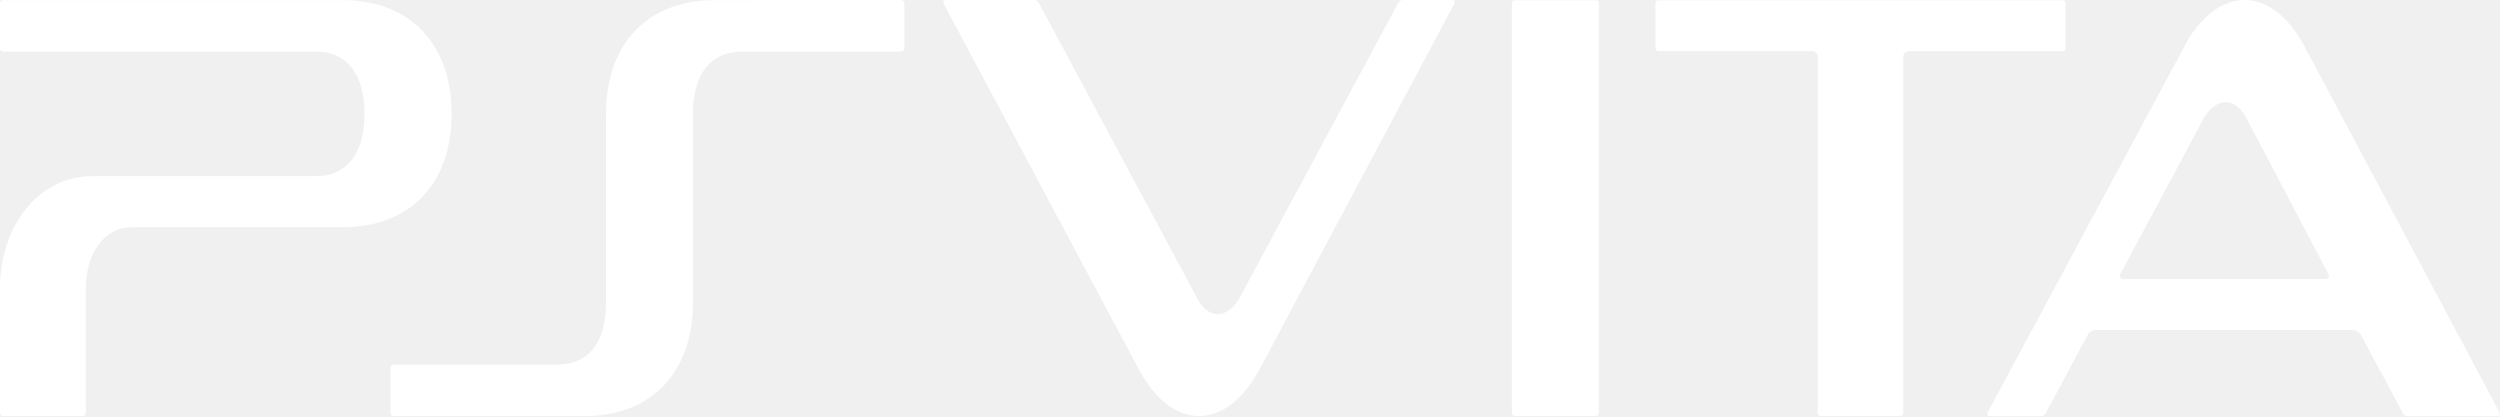
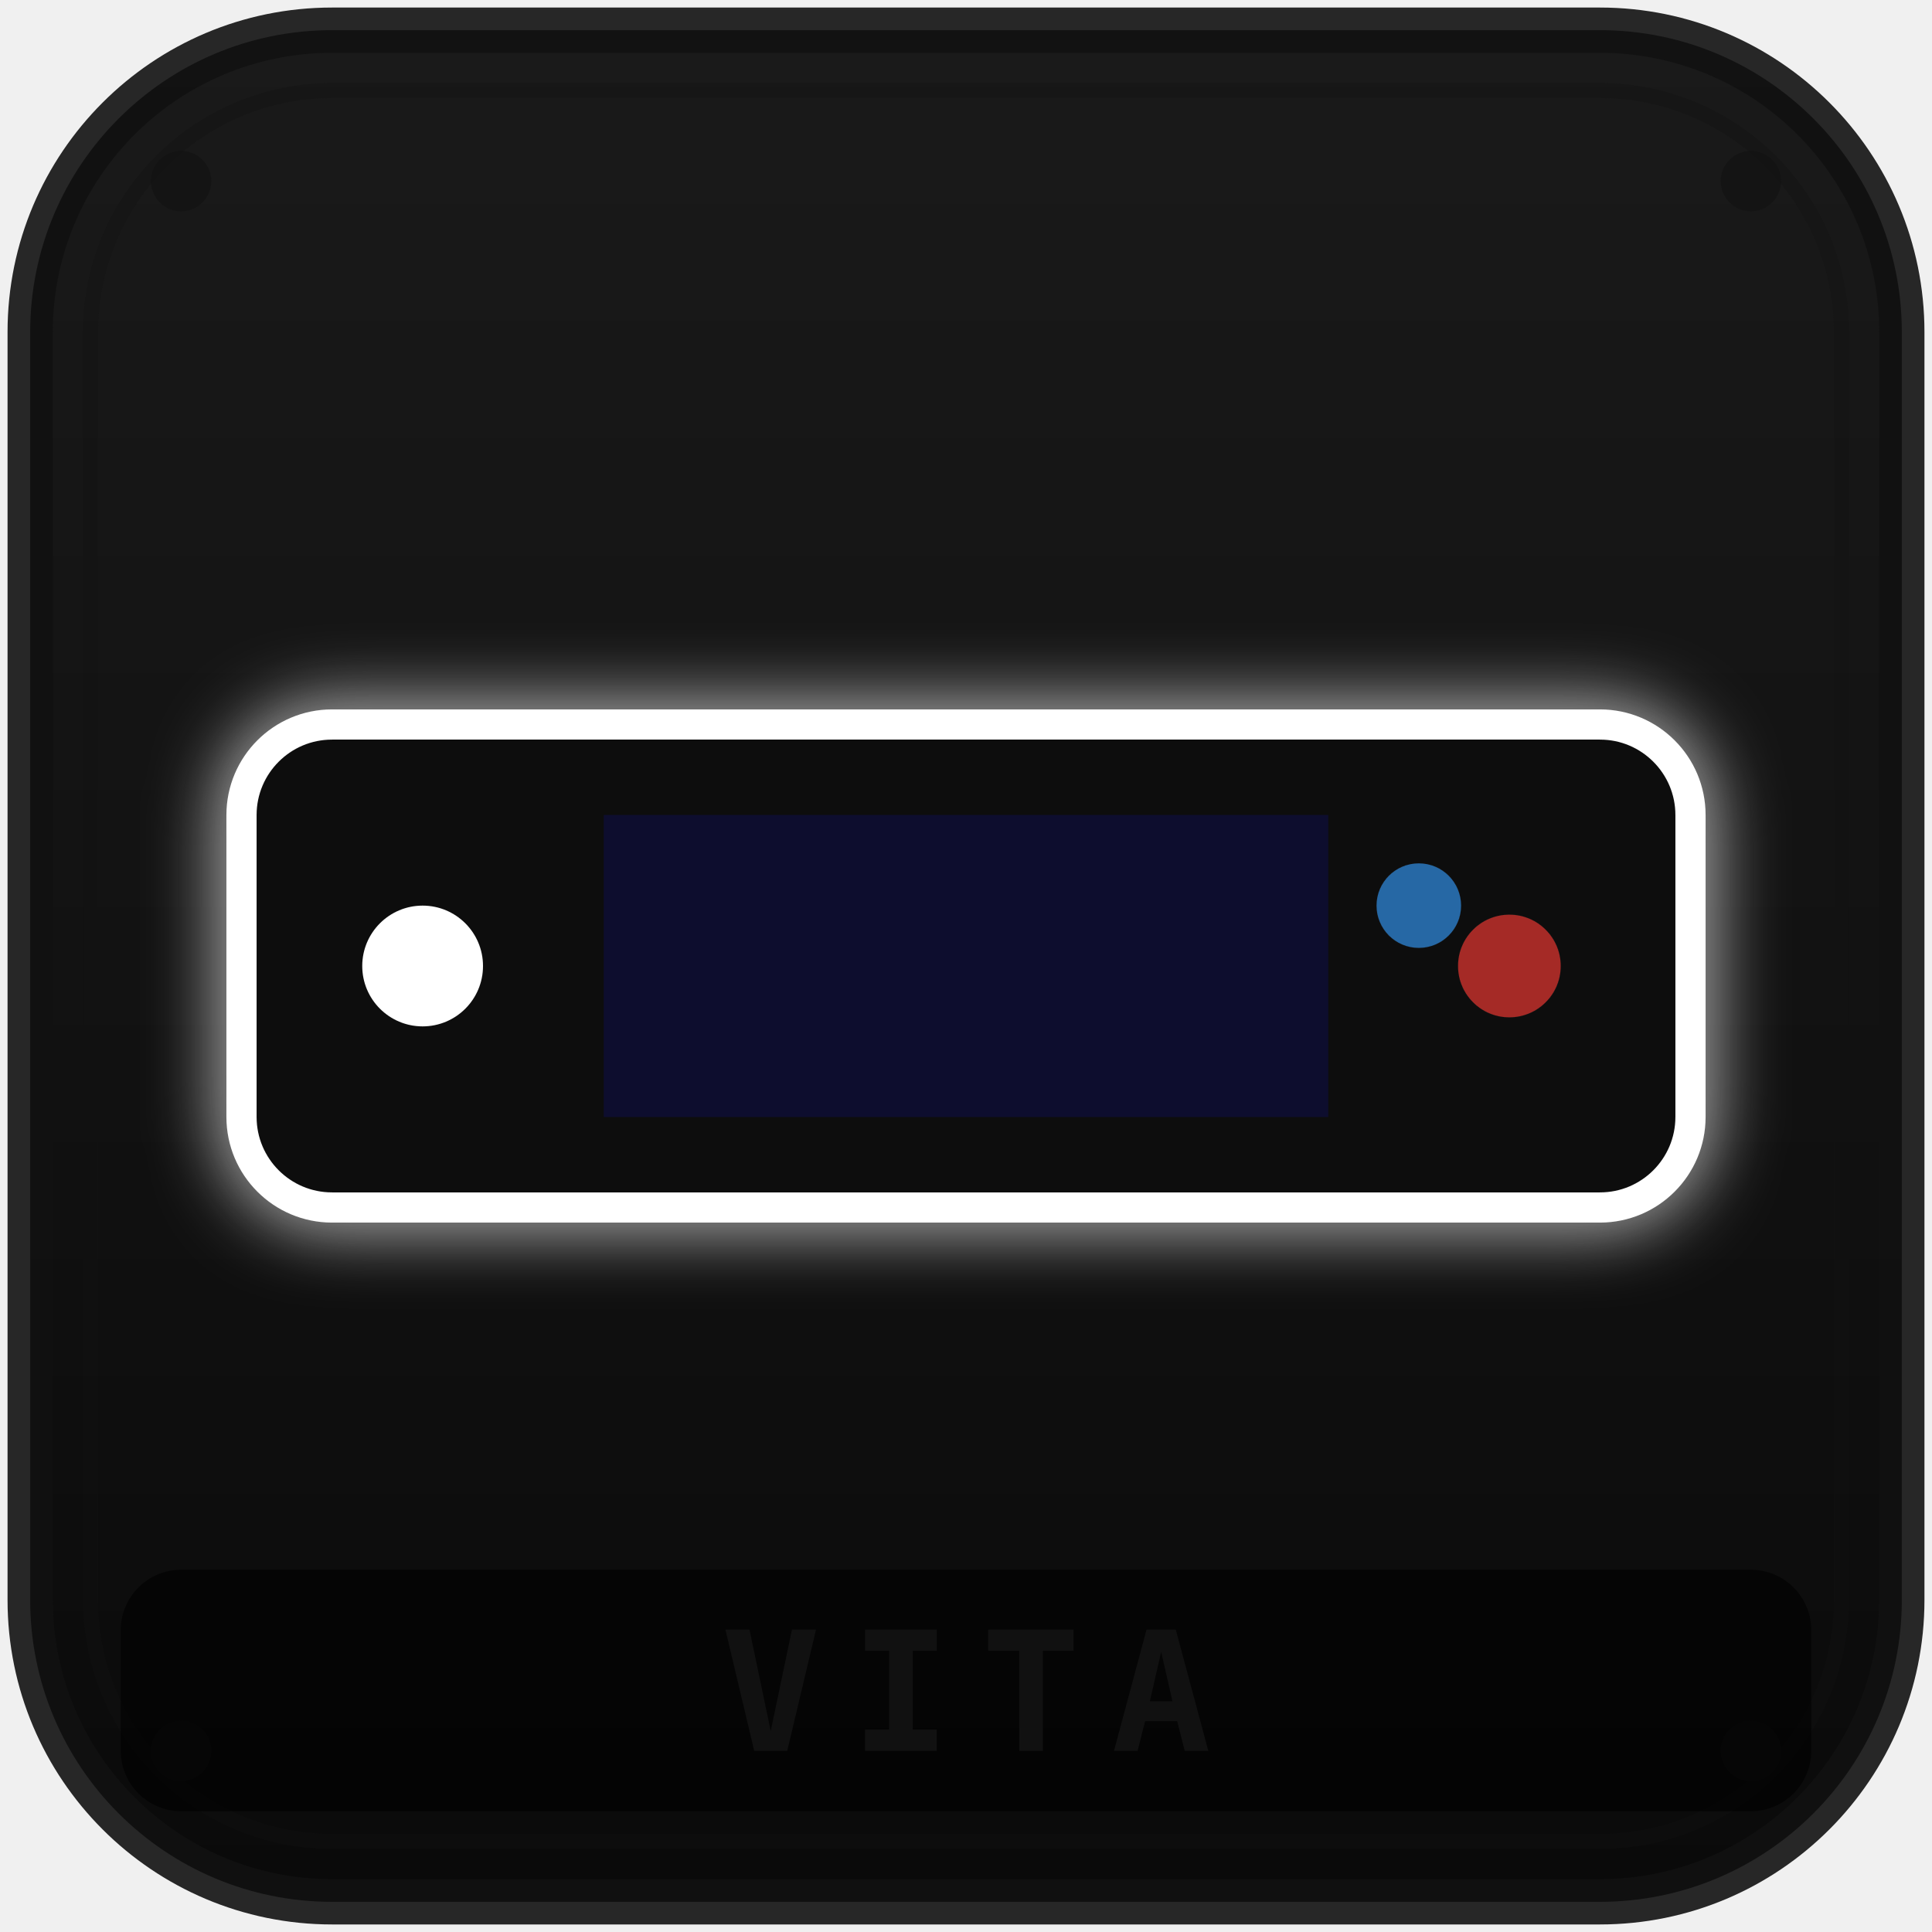
- <svg xmlns="http://www.w3.org/2000/svg" version="1.1" viewBox="0 0 3839 639.2">
-   <g>
-     <path class="st0" d="M0,443.2v191c0,2.6,2.2,4.7,4.5,4.7h122.8c2.4,0,4.5-2.1,4.5-4.7v-191c0-55.6,29.3-94.3,70.4-94.3h324 c103.3,0,167.3-66.3,167.3-174c0-107.5-64-174.7-167.3-174.7H4.7C2.2,0.2,0,2.2,0,4.9v69.6c0,2.6,2.2,4.8,4.7,4.8h480.8 c47.1,0,74.3,34.6,74.3,95.4c0,60.7-27.3,95.8-74.3,95.8H140.9C61.3,270.5,0,344.5,0,443.2" style="fill: rgb(255, 255, 255);" />
-     <path class="st0" d="M1138.3,79.3h245.5c2.7,0,5-2.2,5-4.8V4.9c0-2.8-2.4-4.9-5-4.9l-285.9,0.2C994.5,0.2,930.6,67,930.6,174.7 v289.6c0,60.8-26.4,95.5-74.1,95.5h-252c-2.6,0-4.7,2.4-4.7,5v69.4c0,2.6,2.1,4.7,4.7,4.7h293.2c102.5,0,166.4-66.9,166.4-174.3 V174.7C1064.2,113.8,1091.5,79.3,1138.3,79.3" style="fill: rgb(255, 255, 255);" />
-     <path class="st0" d="M2321.6,634.2c0,2.6,2.2,4.7,4.7,4.7h124.3c2.5,0,4.5-2.1,4.5-4.7V5.2c0-3-2-4.8-4.5-4.8h-124.3 c-2.5,0-4.7,1.9-4.7,4.8V634.2z" style="fill: rgb(255, 255, 255);" />
-     <path class="st0" d="M1933.4,568.6l299.9-563c1.5-2.8,0-5.6-2.6-5.6H2154c-2.6,0-5.5,2-6.8,4.3l-242.5,450.9 c-17.5,33.5-47.5,37.4-65.7,4l-243.9-455c-1-2.4-4.4-4.3-7-4.3h-136c-3.3,0-4.4,3-2.8,6l300.2,562.6c17.5,32.3,38.3,53.4,60.6,63.2 c35.5,16.6,74.3,4.4,105.3-35.7C1921.8,587.9,1927.7,578.9,1933.4,568.6" style="fill: rgb(255, 255, 255);" />
-     <path class="st0" d="M3167,0.4h-620.2c-2.9,0-4.7,1.9-4.7,4.8v68.7c0,2.4,1.9,4.6,4.7,4.6h236c4.5,0,8.5,3.7,8.5,8.5v547.1 c0,2.6,2.1,4.7,4.7,4.7h121.7c2.9,0,5-2.1,5-4.7V87.1c0-4.8,3.7-8.5,8.5-8.5H3167c2.7,0,4.9-2.2,4.9-4.6V5.2 C3171.9,2.2,3169.7,0.4,3167,0.4" style="fill: rgb(255, 255, 255);" />
-     <path class="st0" d="M3838.3,633.4L3538.5,70.7c-17.2-32.5-38.6-53.4-60.6-63.8c-35.8-16.1-74.1-4-105.5,36 c-6.5,7.9-12.4,17.4-17.7,27.8L3052,633.8c-1.4,2.7,0,5.3,3.2,5.3h79c2.4,0,5.6-1.8,6.9-4.1l64.6-120.5l0.1-0.3 c2.1-4.1,7.7-7.5,12.3-7.5h395c4.4,0,9.5,3.2,12.2,7.1l0.2,0.6l64.7,120.6c0.9,2.3,4.2,4.1,6.7,4.1h138.5 C3838.9,639.2,3839.8,636.2,3838.3,633.4 M3570.1,428.4h-308.7c-5.4,0-7.5-3.7-5.2-8.2h0.1l126.6-236.4c18-33,47.6-37.2,65.8-4.1 l127,241.4C3577.4,425.1,3575.3,428.4,3570.1,428.4" style="fill: rgb(255, 255, 255);" />
+ <svg xmlns="http://www.w3.org/2000/svg" viewBox="0 0 64 64" width="64" height="64" fill="none">
+   <defs>
+     <linearGradient id="bg-psvita" x1="0" y1="0" x2="0" y2="1">
+       <stop offset="0%" stop-color="#1a1a1a" />
+       <stop offset="100%" stop-color="#0a0a0a" />
+     </linearGradient>
+     <filter id="glow-psvita" x="-50%" y="-50%" width="200%" height="200%">
+       <feGaussianBlur stdDeviation="1.2" result="b" />
+       <feMerge>
+         <feMergeNode in="b" />
+         <feMergeNode in="SourceGraphic" />
+       </feMerge>
+     </filter>
+   </defs>
+   <rect x="1" y="1" width="62" height="62" rx="10" fill="url(#bg-psvita)" />
+   <rect x="1" y="1" width="62" height="62" rx="10" fill="none" stroke="#111111" stroke-width="1.5" opacity=".9" />
+   <rect x="3" y="3" width="58" height="58" rx="8" fill="none" stroke="#111111" stroke-width=".5" opacity=".35" />
+   <circle cx="6" cy="6" r="1" fill="#111111" opacity=".6" />
+   <circle cx="58" cy="6" r="1" fill="#111111" opacity=".6" />
+   <circle cx="6" cy="58" r="1" fill="#111111" opacity=".6" />
+   <circle cx="58" cy="58" r="1" fill="#111111" opacity=".6" />
+   <g filter="url(#glow-psvita)">
+     <rect x="8" y="24" width="48" height="16" rx="3" fill="#111111" stroke="#fff" stroke-width="1" />
+     <rect x="20" y="27" width="24" height="10" fill="#0a0a2e" />
+     <circle cx="14" cy="32" r="2" fill="#fff" />
+     <circle cx="50" cy="32" r="1.7" fill="#a52b28" />
+     <circle cx="47" cy="30" r="1.4" fill="#2868a5" />
  </g>
+   <rect x="4" y="52" width="56" height="8" rx="2" fill="#000" opacity=".6" />
+   <text x="32" y="58" text-anchor="middle" font-family="ui-monospace, Menlo, monospace" font-size="5.5" font-weight="700" fill="#111111" letter-spacing="1">VITA</text>
</svg>
